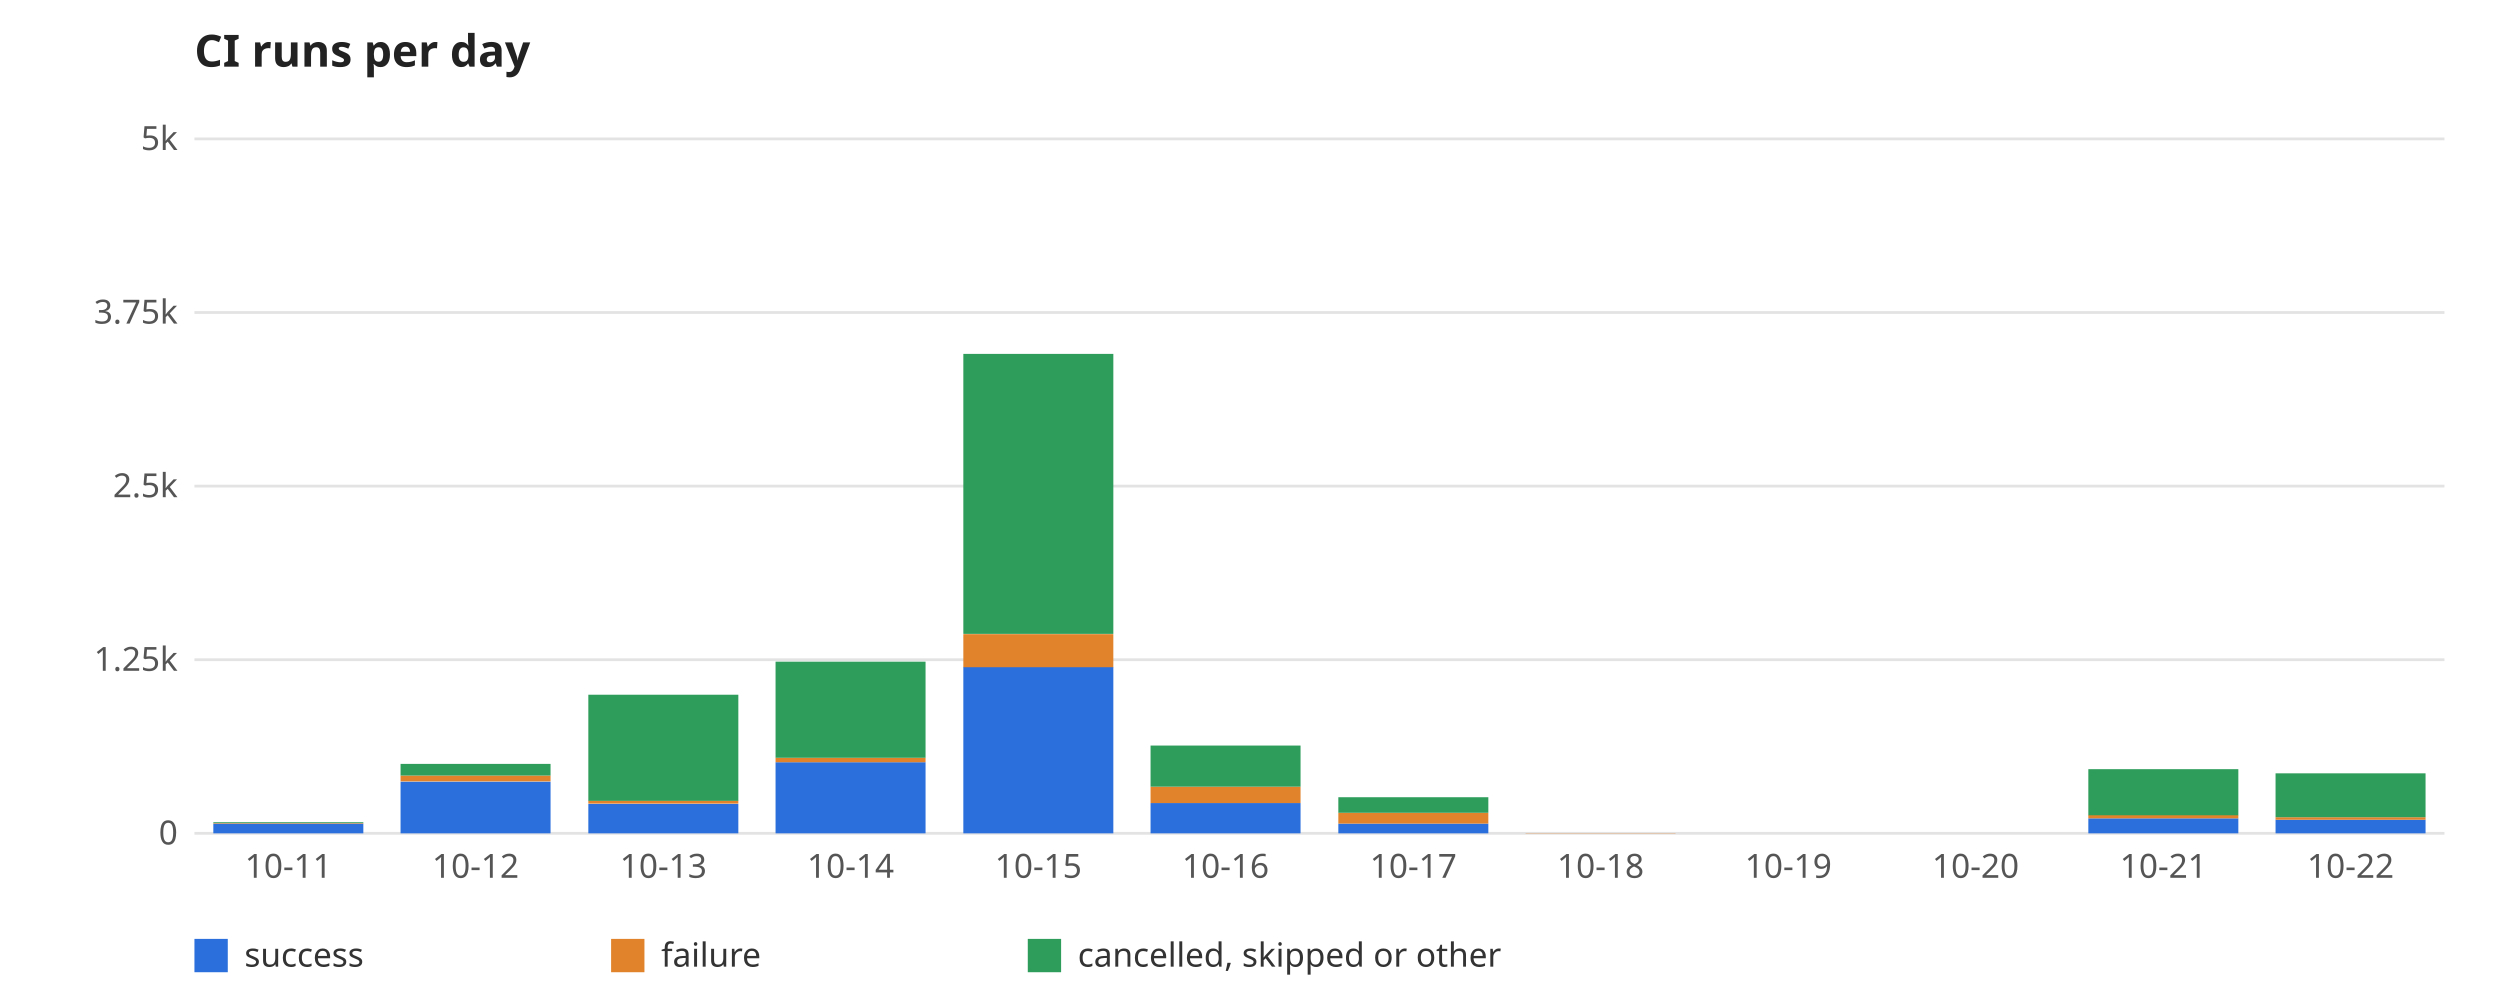
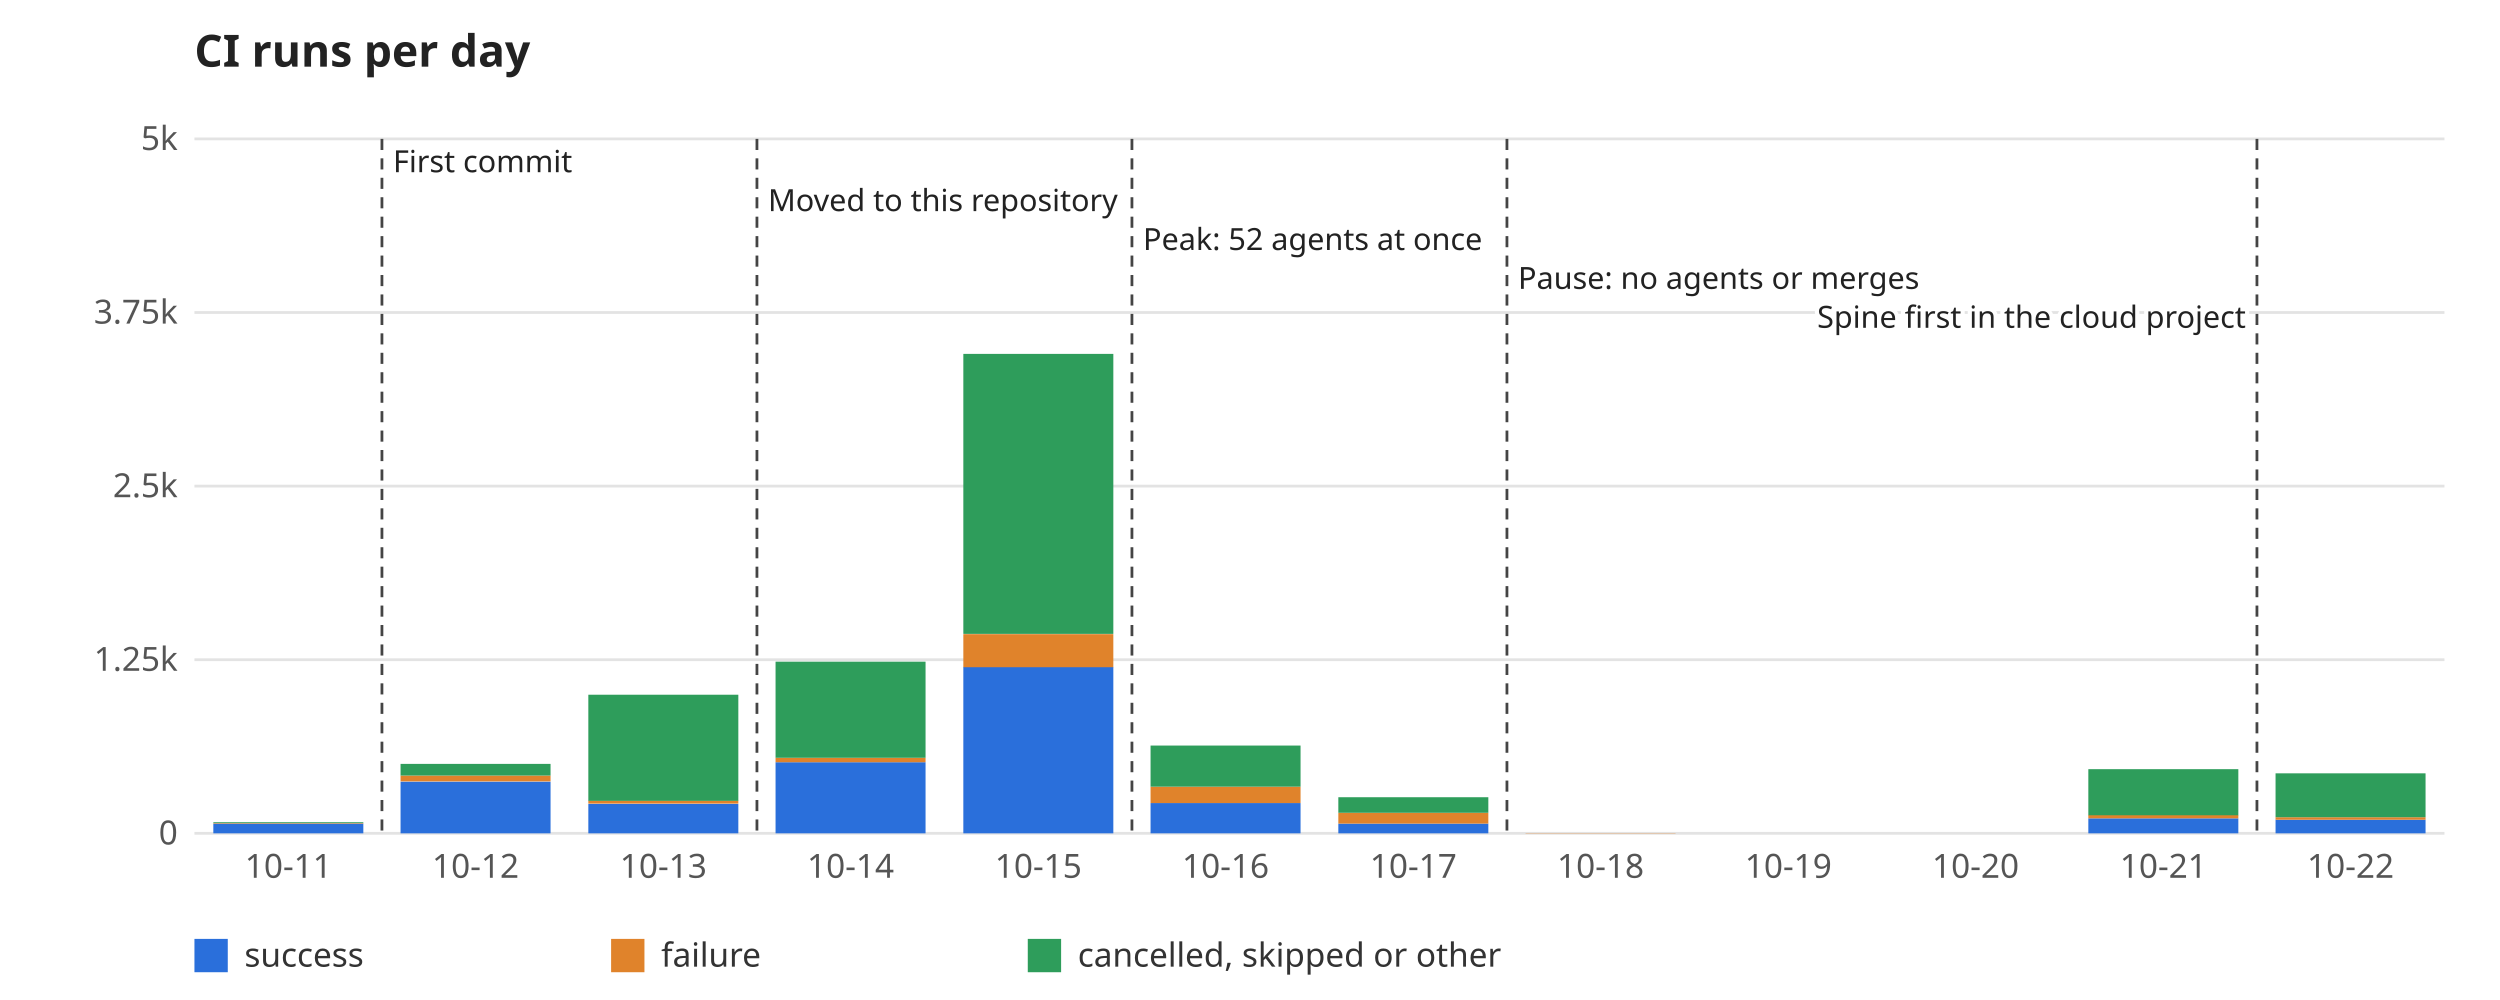
<svg xmlns="http://www.w3.org/2000/svg" viewBox="0 0 900 360" width="900" height="360" font-family="sans-serif" font-size="12">
  <rect width="900" height="360" fill="#fff" />
  <text x="70" y="24" font-size="16" font-weight="bold" fill="#222">CI runs per day</text>
  <line x1="70" x2="880" y1="300.0" y2="300.0" stroke="#e3e3e3" />
  <text x="64" y="304.0" text-anchor="end" fill="#555">0</text>
  <line x1="70" x2="880" y1="237.5" y2="237.5" stroke="#e3e3e3" />
  <text x="64" y="241.5" text-anchor="end" fill="#555">1.25k</text>
  <line x1="70" x2="880" y1="175.0" y2="175.0" stroke="#e3e3e3" />
  <text x="64" y="179.0" text-anchor="end" fill="#555">2.5k</text>
  <line x1="70" x2="880" y1="112.5" y2="112.5" stroke="#e3e3e3" />
  <text x="64" y="116.5" text-anchor="end" fill="#555">3.75k</text>
  <line x1="70" x2="880" y1="50.0" y2="50.0" stroke="#e3e3e3" />
  <text x="64" y="54.0" text-anchor="end" fill="#555">5k</text>
  <text x="103.8" y="316" text-anchor="middle" fill="#555">10-11</text>
  <text x="171.2" y="316" text-anchor="middle" fill="#555">10-12</text>
  <text x="238.8" y="316" text-anchor="middle" fill="#555">10-13</text>
  <text x="306.2" y="316" text-anchor="middle" fill="#555">10-14</text>
  <text x="373.8" y="316" text-anchor="middle" fill="#555">10-15</text>
  <text x="441.2" y="316" text-anchor="middle" fill="#555">10-16</text>
  <text x="508.8" y="316" text-anchor="middle" fill="#555">10-17</text>
  <text x="576.2" y="316" text-anchor="middle" fill="#555">10-18</text>
  <text x="643.8" y="316" text-anchor="middle" fill="#555">10-19</text>
  <text x="711.2" y="316" text-anchor="middle" fill="#555">10-20</text>
  <text x="778.8" y="316" text-anchor="middle" fill="#555">10-21</text>
  <text x="846.2" y="316" text-anchor="middle" fill="#555">10-22</text>
  <rect x="76.8" y="296.5" width="54.0" height="3.5" fill="#2a6fdb" />
  <rect x="144.2" y="281.4" width="54.0" height="18.6" fill="#2a6fdb" />
  <rect x="211.8" y="289.4" width="54.0" height="10.6" fill="#2a6fdb" />
  <rect x="279.2" y="274.4" width="54.0" height="25.6" fill="#2a6fdb" />
  <rect x="346.8" y="240.1" width="54.0" height="59.9" fill="#2a6fdb" />
  <rect x="414.2" y="289.1" width="54.0" height="10.9" fill="#2a6fdb" />
  <rect x="481.8" y="296.5" width="54.0" height="3.5" fill="#2a6fdb" />
  <rect x="549.2" y="300.0" width="54.0" height="0.0" fill="#2a6fdb" />
  <rect x="751.8" y="294.6" width="54.0" height="5.4" fill="#2a6fdb" />
  <rect x="819.2" y="295.1" width="54.0" height="4.9" fill="#2a6fdb" />
  <rect x="76.8" y="296.3" width="54.0" height="0.2" fill="#e0832b" />
  <rect x="144.2" y="279.2" width="54.0" height="2.1" fill="#e0832b" />
  <rect x="211.8" y="288.2" width="54.0" height="1.1" fill="#e0832b" />
  <rect x="279.2" y="272.8" width="54.0" height="1.6" fill="#e0832b" />
  <rect x="346.8" y="228.3" width="54.0" height="11.9" fill="#e0832b" />
  <rect x="414.2" y="283.2" width="54.0" height="5.9" fill="#e0832b" />
  <rect x="481.8" y="292.6" width="54.0" height="3.9" fill="#e0832b" />
  <rect x="549.2" y="299.9" width="54.0" height="0.1" fill="#e0832b" />
  <rect x="616.8" y="300.0" width="54.0" height="0.0" fill="#e0832b" />
  <rect x="684.2" y="300.0" width="54.0" height="0.0" fill="#e0832b" />
  <rect x="751.8" y="293.4" width="54.0" height="1.2" fill="#e0832b" />
  <rect x="819.2" y="294.2" width="54.0" height="0.9" fill="#e0832b" />
  <rect x="76.8" y="296.0" width="54.0" height="0.3" fill="#2e9d5b" />
  <rect x="144.2" y="275.0" width="54.0" height="4.2" fill="#2e9d5b" />
  <rect x="211.8" y="250.1" width="54.0" height="38.2" fill="#2e9d5b" />
  <rect x="279.2" y="238.2" width="54.0" height="34.6" fill="#2e9d5b" />
  <rect x="346.8" y="127.4" width="54.0" height="100.8" fill="#2e9d5b" />
  <rect x="414.2" y="268.4" width="54.0" height="14.8" fill="#2e9d5b" />
  <rect x="481.8" y="287.0" width="54.0" height="5.6" fill="#2e9d5b" />
  <rect x="751.8" y="276.9" width="54.0" height="16.6" fill="#2e9d5b" />
  <rect x="819.2" y="278.4" width="54.0" height="15.8" fill="#2e9d5b" />
+   <line x1="137.5" x2="137.5" y1="50" y2="300" stroke="#444" stroke-dasharray="4 3" />
+   <text x="141.5" y="62" text-anchor="start" font-size="11" fill="#222" stroke="#fff" stroke-width="3" paint-order="stroke">First commit</text>
+   <line x1="272.5" x2="272.5" y1="50" y2="300" stroke="#444" stroke-dasharray="4 3" />
+   <text x="276.5" y="76" text-anchor="start" font-size="11" fill="#222" stroke="#fff" stroke-width="3" paint-order="stroke">Moved to this repository</text>
+   <line x1="407.5" x2="407.5" y1="50" y2="300" stroke="#444" stroke-dasharray="4 3" />
+   <text x="411.5" y="90" text-anchor="start" font-size="11" fill="#222" stroke="#fff" stroke-width="3" paint-order="stroke">Peak: 52 agents at once</text>
+   <line x1="542.5" x2="542.5" y1="50" y2="300" stroke="#444" stroke-dasharray="4 3" />
+   <text x="546.5" y="104" text-anchor="start" font-size="11" fill="#222" stroke="#fff" stroke-width="3" paint-order="stroke">Pause: no agents or merges</text>
+   <line x1="812.5" x2="812.5" y1="50" y2="300" stroke="#444" stroke-dasharray="4 3" />
+   <text x="808.5" y="118" text-anchor="end" font-size="11" fill="#222" stroke="#fff" stroke-width="3" paint-order="stroke">Spine first in the cloud project</text>
  <rect x="70" y="338" width="12" height="12" fill="#2a6fdb" />
  <text x="88" y="348" fill="#333">success</text>
  <rect x="220" y="338" width="12" height="12" fill="#e0832b" />
  <text x="238" y="348" fill="#333">failure</text>
  <rect x="370" y="338" width="12" height="12" fill="#2e9d5b" />
  <text x="388" y="348" fill="#333">cancelled, skipped or other</text>
</svg>
